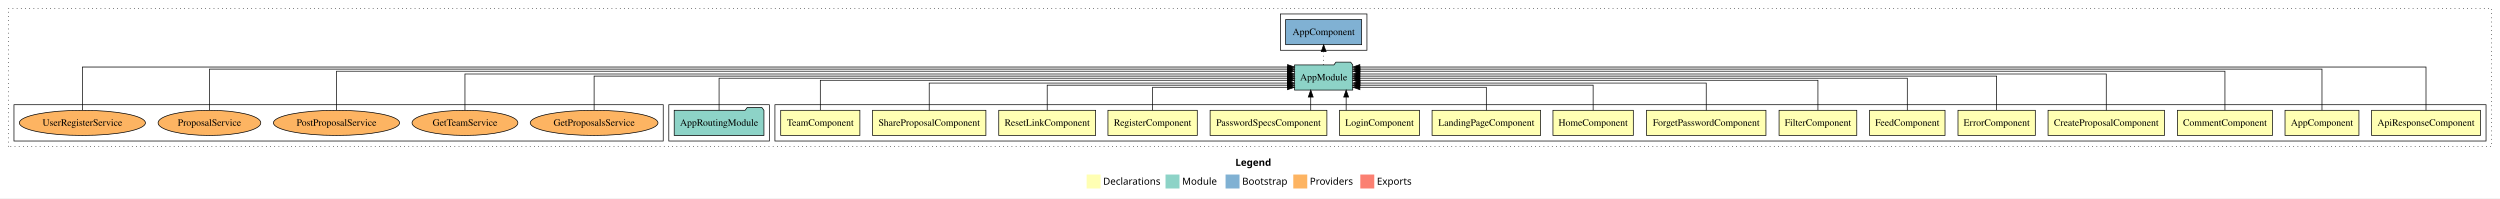
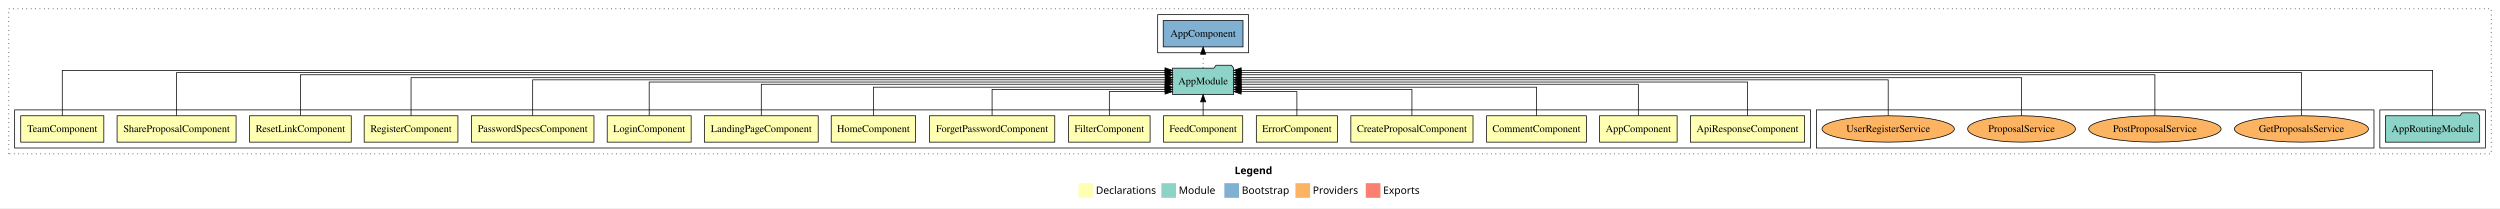
- <svg xmlns="http://www.w3.org/2000/svg" width="3581pt" height="284pt" viewBox="0.00 0.00 3581.00 284.00">
+ <svg xmlns="http://www.w3.org/2000/svg" width="3412pt" height="284pt" viewBox="0.00 0.00 3412.00 284.00">
  <g id="graph0" class="graph" transform="scale(1 1) rotate(0) translate(4 280)">
-     <polygon fill="white" stroke="transparent" points="-4,4 -4,-280 3577,-280 3577,4 -4,4" />
-     <text text-anchor="start" x="1765.51" y="-42.4" font-family="sans-serif" font-weight="bold" font-size="14.00">Legend</text>
-     <polygon fill="#ffffb3" stroke="transparent" points="1552.5,-10 1552.5,-30 1572.5,-30 1572.5,-10 1552.5,-10" />
-     <text text-anchor="start" x="1576.13" y="-15.4" font-family="sans-serif" font-size="14.00">  Declarations</text>
-     <polygon fill="#8dd3c7" stroke="transparent" points="1665.5,-10 1665.5,-30 1685.5,-30 1685.5,-10 1665.5,-10" />
-     <text text-anchor="start" x="1689.23" y="-15.4" font-family="sans-serif" font-size="14.00">  Module</text>
-     <polygon fill="#80b1d3" stroke="transparent" points="1751.5,-10 1751.5,-30 1771.5,-30 1771.5,-10 1751.5,-10" />
-     <text text-anchor="start" x="1775.28" y="-15.4" font-family="sans-serif" font-size="14.00">  Bootstrap</text>
-     <polygon fill="#fdb462" stroke="transparent" points="1848.5,-10 1848.5,-30 1868.5,-30 1868.5,-10 1848.5,-10" />
-     <text text-anchor="start" x="1872.17" y="-15.4" font-family="sans-serif" font-size="14.00">  Providers</text>
-     <polygon fill="#fb8072" stroke="transparent" points="1944.5,-10 1944.5,-30 1964.5,-30 1964.5,-10 1944.5,-10" />
-     <text text-anchor="start" x="1968.23" y="-15.4" font-family="sans-serif" font-size="14.00">  Exports</text>
+     <polygon fill="white" stroke="transparent" points="-4,4 -4,-280 3408,-280 3408,4 -4,4" />
+     <text text-anchor="start" x="1681.01" y="-42.4" font-family="sans-serif" font-weight="bold" font-size="14.00">Legend</text>
+     <polygon fill="#ffffb3" stroke="transparent" points="1468,-10 1468,-30 1488,-30 1488,-10 1468,-10" />
+     <text text-anchor="start" x="1491.63" y="-15.4" font-family="sans-serif" font-size="14.00">  Declarations</text>
+     <polygon fill="#8dd3c7" stroke="transparent" points="1581,-10 1581,-30 1601,-30 1601,-10 1581,-10" />
+     <text text-anchor="start" x="1604.73" y="-15.4" font-family="sans-serif" font-size="14.00">  Module</text>
+     <polygon fill="#80b1d3" stroke="transparent" points="1667,-10 1667,-30 1687,-30 1687,-10 1667,-10" />
+     <text text-anchor="start" x="1690.78" y="-15.4" font-family="sans-serif" font-size="14.00">  Bootstrap</text>
+     <polygon fill="#fdb462" stroke="transparent" points="1764,-10 1764,-30 1784,-30 1784,-10 1764,-10" />
+     <text text-anchor="start" x="1787.67" y="-15.4" font-family="sans-serif" font-size="14.00">  Providers</text>
+     <polygon fill="#fb8072" stroke="transparent" points="1860,-10 1860,-30 1880,-30 1880,-10 1860,-10" />
+     <text text-anchor="start" x="1883.73" y="-15.4" font-family="sans-serif" font-size="14.00">  Exports</text>
    <g id="clust1" class="cluster">
-       <polygon fill="none" stroke="black" stroke-dasharray="1,5" points="8,-70 8,-268 3565,-268 3565,-70 8,-70" />
+       <polygon fill="none" stroke="black" stroke-dasharray="1,5" points="8,-70 8,-268 3396,-268 3396,-70 8,-70" />
+     </g>
+     <g id="clust19" class="cluster">
+       <polygon fill="none" stroke="black" points="3244,-78 3244,-130 3388,-130 3388,-78 3244,-78" />
+     </g>
+     <g id="clust21" class="cluster">
+       <polygon fill="none" stroke="black" points="1576,-208 1576,-260 1700,-260 1700,-208 1576,-208" />
+     </g>
+     <g id="clust22" class="cluster">
+       <polygon fill="none" stroke="black" points="2475,-78 2475,-130 3236,-130 3236,-78 2475,-78" />
    </g>
    <g id="clust2" class="cluster">
-       <polygon fill="none" stroke="black" points="1106,-78 1106,-130 3557,-130 3557,-78 1106,-78" />
-     </g>
-     <g id="clust19" class="cluster">
-       <polygon fill="none" stroke="black" points="954,-78 954,-130 1098,-130 1098,-78 954,-78" />
-     </g>
-     <g id="clust21" class="cluster">
-       <polygon fill="none" stroke="black" points="1830,-208 1830,-260 1954,-260 1954,-208 1830,-208" />
-     </g>
-     <g id="clust22" class="cluster">
-       <polygon fill="none" stroke="black" points="16,-78 16,-130 946,-130 946,-78 16,-78" />
+       <polygon fill="none" stroke="black" points="16,-78 16,-130 2467,-130 2467,-78 16,-78" />
    </g>
    <g id="node1" class="node">
-       <polygon fill="#ffffb3" stroke="black" points="3548.98,-122 3393.02,-122 3393.02,-86 3548.98,-86 3548.98,-122" />
-       <text text-anchor="middle" x="3471" y="-99.8" font-family="Times,serif" font-size="14.00">ApiResponseComponent</text>
+       <polygon fill="#ffffb3" stroke="black" points="2458.98,-122 2303.02,-122 2303.02,-86 2458.98,-86 2458.98,-122" />
+       <text text-anchor="middle" x="2381" y="-99.8" font-family="Times,serif" font-size="14.00">ApiResponseComponent</text>
    </g>
    <g id="node17" class="node">
-       <polygon fill="#8dd3c7" stroke="black" points="1933.66,-187 1930.66,-191 1909.66,-191 1906.66,-187 1850.34,-187 1850.34,-151 1933.66,-151 1933.66,-187" />
-       <text text-anchor="middle" x="1892" y="-164.8" font-family="Times,serif" font-size="14.00">AppModule</text>
+       <polygon fill="#8dd3c7" stroke="black" points="1679.66,-187 1676.66,-191 1655.66,-191 1652.66,-187 1596.34,-187 1596.34,-151 1679.66,-151 1679.66,-187" />
+       <text text-anchor="middle" x="1638" y="-164.8" font-family="Times,serif" font-size="14.00">AppModule</text>
    </g>
    <g id="edge1" class="edge">
-       <path fill="none" stroke="black" d="M3471,-122.15C3471,-145.76 3471,-184 3471,-184 3471,-184 1943.83,-184 1943.83,-184" />
-       <polygon fill="black" stroke="black" points="1943.83,-180.5 1933.83,-184 1943.83,-187.5 1943.83,-180.5" />
+       <path fill="none" stroke="black" d="M2381,-122.17C2381,-141.09 2381,-168 2381,-168 2381,-168 1689.81,-168 1689.81,-168" />
+       <polygon fill="black" stroke="black" points="1689.81,-164.5 1679.81,-168 1689.81,-171.5 1689.81,-164.5" />
    </g>
    <g id="node2" class="node">
-       <polygon fill="#ffffb3" stroke="black" points="3374.94,-122 3269.06,-122 3269.06,-86 3374.94,-86 3374.94,-122" />
-       <text text-anchor="middle" x="3322" y="-99.8" font-family="Times,serif" font-size="14.00">AppComponent</text>
+       <polygon fill="#ffffb3" stroke="black" points="2284.94,-122 2179.06,-122 2179.06,-86 2284.94,-86 2284.94,-122" />
+       <text text-anchor="middle" x="2232" y="-99.8" font-family="Times,serif" font-size="14.00">AppComponent</text>
    </g>
    <g id="edge2" class="edge">
-       <path fill="none" stroke="black" d="M3322,-122.25C3322,-145.02 3322,-181 3322,-181 3322,-181 1944.02,-181 1944.02,-181" />
-       <polygon fill="black" stroke="black" points="1944.02,-177.5 1934.02,-181 1944.02,-184.5 1944.02,-177.5" />
+       <path fill="none" stroke="black" d="M2232,-122.3C2232,-140.27 2232,-165 2232,-165 2232,-165 1689.77,-165 1689.77,-165" />
+       <polygon fill="black" stroke="black" points="1689.77,-161.5 1679.77,-165 1689.77,-168.5 1689.77,-161.5" />
    </g>
    <g id="node3" class="node">
-       <polygon fill="#ffffb3" stroke="black" points="3251.06,-122 3114.94,-122 3114.94,-86 3251.06,-86 3251.06,-122" />
-       <text text-anchor="middle" x="3183" y="-99.8" font-family="Times,serif" font-size="14.00">CommentComponent</text>
+       <polygon fill="#ffffb3" stroke="black" points="2161.06,-122 2024.94,-122 2024.94,-86 2161.06,-86 2161.06,-122" />
+       <text text-anchor="middle" x="2093" y="-99.8" font-family="Times,serif" font-size="14.00">CommentComponent</text>
    </g>
    <g id="edge3" class="edge">
-       <path fill="none" stroke="black" d="M3183,-122.29C3183,-144.21 3183,-178 3183,-178 3183,-178 1943.86,-178 1943.86,-178" />
-       <polygon fill="black" stroke="black" points="1943.86,-174.5 1933.86,-178 1943.86,-181.5 1943.86,-174.5" />
+       <path fill="none" stroke="black" d="M2093,-122.04C2093,-138.73 2093,-161 2093,-161 2093,-161 1689.99,-161 1689.99,-161" />
+       <polygon fill="black" stroke="black" points="1689.99,-157.5 1679.99,-161 1689.99,-164.5 1689.99,-157.5" />
    </g>
    <g id="node4" class="node">
-       <polygon fill="#ffffb3" stroke="black" points="3096.36,-122 2929.64,-122 2929.64,-86 3096.36,-86 3096.36,-122" />
-       <text text-anchor="middle" x="3013" y="-99.8" font-family="Times,serif" font-size="14.00">CreateProposalComponent</text>
+       <polygon fill="#ffffb3" stroke="black" points="2006.36,-122 1839.64,-122 1839.64,-86 2006.36,-86 2006.36,-122" />
+       <text text-anchor="middle" x="1923" y="-99.8" font-family="Times,serif" font-size="14.00">CreateProposalComponent</text>
    </g>
    <g id="edge4" class="edge">
-       <path fill="none" stroke="black" d="M3013,-122.03C3013,-142.77 3013,-174 3013,-174 3013,-174 1943.9,-174 1943.9,-174" />
-       <polygon fill="black" stroke="black" points="1943.9,-170.5 1933.9,-174 1943.9,-177.5 1943.9,-170.5" />
+       <path fill="none" stroke="black" d="M1923,-122.28C1923,-137.95 1923,-158 1923,-158 1923,-158 1689.75,-158 1689.75,-158" />
+       <polygon fill="black" stroke="black" points="1689.75,-154.5 1679.75,-158 1689.75,-161.5 1689.75,-154.5" />
    </g>
    <g id="node5" class="node">
-       <polygon fill="#ffffb3" stroke="black" points="2911.37,-122 2800.63,-122 2800.63,-86 2911.37,-86 2911.37,-122" />
-       <text text-anchor="middle" x="2856" y="-99.8" font-family="Times,serif" font-size="14.00">ErrorComponent</text>
+       <polygon fill="#ffffb3" stroke="black" points="1821.37,-122 1710.63,-122 1710.63,-86 1821.37,-86 1821.37,-122" />
+       <text text-anchor="middle" x="1766" y="-99.8" font-family="Times,serif" font-size="14.00">ErrorComponent</text>
    </g>
    <g id="edge5" class="edge">
-       <path fill="none" stroke="black" d="M2856,-122.31C2856,-142.15 2856,-171 2856,-171 2856,-171 1943.73,-171 1943.73,-171" />
-       <polygon fill="black" stroke="black" points="1943.73,-167.5 1933.73,-171 1943.73,-174.5 1943.73,-167.5" />
+       <path fill="none" stroke="black" d="M1766,-122.12C1766,-136.78 1766,-155 1766,-155 1766,-155 1689.91,-155 1689.91,-155" />
+       <polygon fill="black" stroke="black" points="1689.91,-151.5 1679.91,-155 1689.91,-158.5 1689.91,-151.5" />
    </g>
    <g id="node6" class="node">
-       <polygon fill="#ffffb3" stroke="black" points="2782.05,-122 2673.95,-122 2673.95,-86 2782.05,-86 2782.05,-122" />
-       <text text-anchor="middle" x="2728" y="-99.8" font-family="Times,serif" font-size="14.00">FeedComponent</text>
+       <polygon fill="#ffffb3" stroke="black" points="1692.05,-122 1583.95,-122 1583.95,-86 1692.05,-86 1692.05,-122" />
+       <text text-anchor="middle" x="1638" y="-99.8" font-family="Times,serif" font-size="14.00">FeedComponent</text>
    </g>
    <g id="edge6" class="edge">
-       <path fill="none" stroke="black" d="M2728,-122.17C2728,-141.09 2728,-168 2728,-168 2728,-168 1943.74,-168 1943.74,-168" />
-       <polygon fill="black" stroke="black" points="1943.74,-164.5 1933.74,-168 1943.74,-171.5 1943.74,-164.5" />
+       <path fill="none" stroke="black" d="M1638,-122.11C1638,-122.11 1638,-140.99 1638,-140.99" />
+       <polygon fill="black" stroke="black" points="1634.5,-140.99 1638,-150.99 1641.5,-140.99 1634.5,-140.99" />
    </g>
    <g id="node7" class="node">
-       <polygon fill="#ffffb3" stroke="black" points="2655.66,-122 2544.34,-122 2544.34,-86 2655.66,-86 2655.66,-122" />
-       <text text-anchor="middle" x="2600" y="-99.8" font-family="Times,serif" font-size="14.00">FilterComponent</text>
+       <polygon fill="#ffffb3" stroke="black" points="1565.66,-122 1454.34,-122 1454.34,-86 1565.66,-86 1565.66,-122" />
+       <text text-anchor="middle" x="1510" y="-99.8" font-family="Times,serif" font-size="14.00">FilterComponent</text>
    </g>
    <g id="edge7" class="edge">
-       <path fill="none" stroke="black" d="M2600,-122.3C2600,-140.27 2600,-165 2600,-165 2600,-165 1943.91,-165 1943.91,-165" />
-       <polygon fill="black" stroke="black" points="1943.91,-161.5 1933.91,-165 1943.91,-168.5 1943.91,-161.5" />
+       <path fill="none" stroke="black" d="M1510,-122.12C1510,-136.78 1510,-155 1510,-155 1510,-155 1586.09,-155 1586.09,-155" />
+       <polygon fill="black" stroke="black" points="1586.09,-158.5 1596.09,-155 1586.09,-151.5 1586.09,-158.5" />
    </g>
    <g id="node8" class="node">
-       <polygon fill="#ffffb3" stroke="black" points="2525.54,-122 2354.46,-122 2354.46,-86 2525.54,-86 2525.54,-122" />
-       <text text-anchor="middle" x="2440" y="-99.8" font-family="Times,serif" font-size="14.00">ForgetPasswordComponent</text>
+       <polygon fill="#ffffb3" stroke="black" points="1435.54,-122 1264.46,-122 1264.46,-86 1435.54,-86 1435.54,-122" />
+       <text text-anchor="middle" x="1350" y="-99.8" font-family="Times,serif" font-size="14.00">ForgetPasswordComponent</text>
    </g>
    <g id="edge8" class="edge">
-       <path fill="none" stroke="black" d="M2440,-122.04C2440,-138.73 2440,-161 2440,-161 2440,-161 1944.09,-161 1944.09,-161" />
-       <polygon fill="black" stroke="black" points="1944.09,-157.5 1934.09,-161 1944.09,-164.5 1944.09,-157.5" />
+       <path fill="none" stroke="black" d="M1350,-122.28C1350,-137.95 1350,-158 1350,-158 1350,-158 1586.12,-158 1586.12,-158" />
+       <polygon fill="black" stroke="black" points="1586.12,-161.5 1596.12,-158 1586.12,-154.5 1586.12,-161.5" />
    </g>
    <g id="node9" class="node">
-       <polygon fill="#ffffb3" stroke="black" points="2335.55,-122 2220.45,-122 2220.45,-86 2335.55,-86 2335.55,-122" />
-       <text text-anchor="middle" x="2278" y="-99.8" font-family="Times,serif" font-size="14.00">HomeComponent</text>
+       <polygon fill="#ffffb3" stroke="black" points="1245.55,-122 1130.45,-122 1130.45,-86 1245.55,-86 1245.55,-122" />
+       <text text-anchor="middle" x="1188" y="-99.8" font-family="Times,serif" font-size="14.00">HomeComponent</text>
    </g>
    <g id="edge9" class="edge">
-       <path fill="none" stroke="black" d="M2278,-122.28C2278,-137.95 2278,-158 2278,-158 2278,-158 1943.68,-158 1943.68,-158" />
-       <polygon fill="black" stroke="black" points="1943.68,-154.5 1933.68,-158 1943.68,-161.5 1943.68,-154.5" />
+       <path fill="none" stroke="black" d="M1188,-122.04C1188,-138.73 1188,-161 1188,-161 1188,-161 1586.07,-161 1586.07,-161" />
+       <polygon fill="black" stroke="black" points="1586.07,-164.5 1596.07,-161 1586.07,-157.5 1586.07,-164.5" />
    </g>
    <g id="node10" class="node">
-       <polygon fill="#ffffb3" stroke="black" points="2202.7,-122 2047.3,-122 2047.3,-86 2202.7,-86 2202.7,-122" />
-       <text text-anchor="middle" x="2125" y="-99.8" font-family="Times,serif" font-size="14.00">LandingPageComponent</text>
+       <polygon fill="#ffffb3" stroke="black" points="1112.7,-122 957.3,-122 957.3,-86 1112.7,-86 1112.7,-122" />
+       <text text-anchor="middle" x="1035" y="-99.8" font-family="Times,serif" font-size="14.00">LandingPageComponent</text>
    </g>
    <g id="edge10" class="edge">
-       <path fill="none" stroke="black" d="M2125,-122.12C2125,-136.78 2125,-155 2125,-155 2125,-155 1943.92,-155 1943.92,-155" />
-       <polygon fill="black" stroke="black" points="1943.92,-151.5 1933.92,-155 1943.92,-158.5 1943.92,-151.5" />
+       <path fill="none" stroke="black" d="M1035,-122.3C1035,-140.27 1035,-165 1035,-165 1035,-165 1586.08,-165 1586.08,-165" />
+       <polygon fill="black" stroke="black" points="1586.08,-168.5 1596.08,-165 1586.08,-161.5 1586.08,-168.5" />
    </g>
    <g id="node11" class="node">
-       <polygon fill="#ffffb3" stroke="black" points="2029.28,-122 1914.72,-122 1914.72,-86 2029.28,-86 2029.28,-122" />
-       <text text-anchor="middle" x="1972" y="-99.8" font-family="Times,serif" font-size="14.00">LoginComponent</text>
+       <polygon fill="#ffffb3" stroke="black" points="939.28,-122 824.72,-122 824.72,-86 939.28,-86 939.28,-122" />
+       <text text-anchor="middle" x="882" y="-99.8" font-family="Times,serif" font-size="14.00">LoginComponent</text>
    </g>
    <g id="edge11" class="edge">
-       <path fill="none" stroke="black" d="M1924.22,-122.11C1924.22,-122.11 1924.22,-140.99 1924.22,-140.99" />
-       <polygon fill="black" stroke="black" points="1920.72,-140.99 1924.22,-150.99 1927.72,-140.99 1920.72,-140.99" />
+       <path fill="none" stroke="black" d="M882,-122.17C882,-141.09 882,-168 882,-168 882,-168 1586.28,-168 1586.28,-168" />
+       <polygon fill="black" stroke="black" points="1586.28,-171.5 1596.28,-168 1586.28,-164.5 1586.28,-171.5" />
    </g>
    <g id="node12" class="node">
-       <polygon fill="#ffffb3" stroke="black" points="1896.64,-122 1729.36,-122 1729.36,-86 1896.64,-86 1896.64,-122" />
-       <text text-anchor="middle" x="1813" y="-99.8" font-family="Times,serif" font-size="14.00">PasswordSpecsComponent</text>
+       <polygon fill="#ffffb3" stroke="black" points="806.64,-122 639.36,-122 639.36,-86 806.64,-86 806.64,-122" />
+       <text text-anchor="middle" x="723" y="-99.8" font-family="Times,serif" font-size="14.00">PasswordSpecsComponent</text>
    </g>
    <g id="edge12" class="edge">
-       <path fill="none" stroke="black" d="M1873.5,-122.11C1873.5,-122.11 1873.5,-140.99 1873.5,-140.99" />
-       <polygon fill="black" stroke="black" points="1870,-140.99 1873.5,-150.99 1877,-140.99 1870,-140.99" />
+       <path fill="none" stroke="black" d="M723,-122.31C723,-142.15 723,-171 723,-171 723,-171 1586.31,-171 1586.31,-171" />
+       <polygon fill="black" stroke="black" points="1586.31,-174.5 1596.31,-171 1586.31,-167.5 1586.31,-174.5" />
    </g>
    <g id="node13" class="node">
-       <polygon fill="#ffffb3" stroke="black" points="1710.98,-122 1583.02,-122 1583.02,-86 1710.98,-86 1710.98,-122" />
-       <text text-anchor="middle" x="1647" y="-99.8" font-family="Times,serif" font-size="14.00">RegisterComponent</text>
+       <polygon fill="#ffffb3" stroke="black" points="620.98,-122 493.02,-122 493.02,-86 620.98,-86 620.98,-122" />
+       <text text-anchor="middle" x="557" y="-99.8" font-family="Times,serif" font-size="14.00">RegisterComponent</text>
    </g>
    <g id="edge13" class="edge">
-       <path fill="none" stroke="black" d="M1647,-122.12C1647,-136.78 1647,-155 1647,-155 1647,-155 1840.16,-155 1840.16,-155" />
-       <polygon fill="black" stroke="black" points="1840.16,-158.5 1850.16,-155 1840.16,-151.5 1840.16,-158.5" />
+       <path fill="none" stroke="black" d="M557,-122.03C557,-142.77 557,-174 557,-174 557,-174 1586.29,-174 1586.29,-174" />
+       <polygon fill="black" stroke="black" points="1586.29,-177.5 1596.29,-174 1586.29,-170.5 1586.29,-177.5" />
    </g>
    <g id="node14" class="node">
-       <polygon fill="#ffffb3" stroke="black" points="1565.38,-122 1426.62,-122 1426.62,-86 1565.38,-86 1565.38,-122" />
-       <text text-anchor="middle" x="1496" y="-99.8" font-family="Times,serif" font-size="14.00">ResetLinkComponent</text>
+       <polygon fill="#ffffb3" stroke="black" points="475.38,-122 336.62,-122 336.62,-86 475.38,-86 475.38,-122" />
+       <text text-anchor="middle" x="406" y="-99.8" font-family="Times,serif" font-size="14.00">ResetLinkComponent</text>
    </g>
    <g id="edge14" class="edge">
-       <path fill="none" stroke="black" d="M1496,-122.28C1496,-137.95 1496,-158 1496,-158 1496,-158 1840,-158 1840,-158" />
-       <polygon fill="black" stroke="black" points="1840,-161.5 1850,-158 1840,-154.5 1840,-161.5" />
+       <path fill="none" stroke="black" d="M406,-122.29C406,-144.21 406,-178 406,-178 406,-178 1586.3,-178 1586.3,-178" />
+       <polygon fill="black" stroke="black" points="1586.3,-181.5 1596.3,-178 1586.3,-174.5 1586.3,-181.5" />
    </g>
    <g id="node15" class="node">
-       <polygon fill="#ffffb3" stroke="black" points="1408.2,-122 1245.8,-122 1245.8,-86 1408.2,-86 1408.2,-122" />
-       <text text-anchor="middle" x="1327" y="-99.8" font-family="Times,serif" font-size="14.00">ShareProposalComponent</text>
+       <polygon fill="#ffffb3" stroke="black" points="318.2,-122 155.8,-122 155.8,-86 318.2,-86 318.2,-122" />
+       <text text-anchor="middle" x="237" y="-99.8" font-family="Times,serif" font-size="14.00">ShareProposalComponent</text>
    </g>
    <g id="edge15" class="edge">
-       <path fill="none" stroke="black" d="M1327,-122.04C1327,-138.73 1327,-161 1327,-161 1327,-161 1839.99,-161 1839.99,-161" />
-       <polygon fill="black" stroke="black" points="1839.99,-164.5 1849.99,-161 1839.99,-157.5 1839.99,-164.5" />
+       <path fill="none" stroke="black" d="M237,-122.25C237,-145.02 237,-181 237,-181 237,-181 1586.07,-181 1586.07,-181" />
+       <polygon fill="black" stroke="black" points="1586.07,-184.5 1596.07,-181 1586.07,-177.5 1586.07,-184.5" />
    </g>
    <g id="node16" class="node">
-       <polygon fill="#ffffb3" stroke="black" points="1227.7,-122 1114.3,-122 1114.3,-86 1227.7,-86 1227.7,-122" />
-       <text text-anchor="middle" x="1171" y="-99.8" font-family="Times,serif" font-size="14.00">TeamComponent</text>
+       <polygon fill="#ffffb3" stroke="black" points="137.7,-122 24.3,-122 24.3,-86 137.7,-86 137.7,-122" />
+       <text text-anchor="middle" x="81" y="-99.8" font-family="Times,serif" font-size="14.00">TeamComponent</text>
    </g>
    <g id="edge16" class="edge">
-       <path fill="none" stroke="black" d="M1171,-122.3C1171,-140.27 1171,-165 1171,-165 1171,-165 1840.12,-165 1840.12,-165" />
-       <polygon fill="black" stroke="black" points="1840.12,-168.5 1850.12,-165 1840.12,-161.5 1840.12,-168.5" />
+       <path fill="none" stroke="black" d="M81,-122.15C81,-145.76 81,-184 81,-184 81,-184 1585.95,-184 1585.95,-184" />
+       <polygon fill="black" stroke="black" points="1585.95,-187.5 1595.95,-184 1585.95,-180.5 1585.95,-187.5" />
    </g>
    <g id="node19" class="node">
-       <polygon fill="#80b1d3" stroke="black" points="1946.44,-252 1837.56,-252 1837.56,-216 1946.44,-216 1946.44,-252" />
-       <text text-anchor="middle" x="1892" y="-229.8" font-family="Times,serif" font-size="14.00">AppComponent </text>
+       <polygon fill="#80b1d3" stroke="black" points="1692.44,-252 1583.56,-252 1583.56,-216 1692.44,-216 1692.44,-252" />
+       <text text-anchor="middle" x="1638" y="-229.8" font-family="Times,serif" font-size="14.00">AppComponent </text>
    </g>
    <g id="edge18" class="edge">
-       <path fill="none" stroke="black" stroke-dasharray="1,5" d="M1892,-187.11C1892,-187.11 1892,-205.99 1892,-205.99" />
-       <polygon fill="black" stroke="black" points="1888.5,-205.99 1892,-215.99 1895.5,-205.99 1888.5,-205.99" />
+       <path fill="none" stroke="black" stroke-dasharray="1,5" d="M1638,-187.11C1638,-187.11 1638,-205.99 1638,-205.99" />
+       <polygon fill="black" stroke="black" points="1634.5,-205.99 1638,-215.99 1641.5,-205.99 1634.5,-205.99" />
    </g>
    <g id="node18" class="node">
-       <polygon fill="#8dd3c7" stroke="black" points="1090.27,-122 1087.27,-126 1066.27,-126 1063.27,-122 961.73,-122 961.73,-86 1090.27,-86 1090.27,-122" />
-       <text text-anchor="middle" x="1026" y="-99.8" font-family="Times,serif" font-size="14.00">AppRoutingModule</text>
+       <polygon fill="#8dd3c7" stroke="black" points="3380.27,-122 3377.27,-126 3356.27,-126 3353.27,-122 3251.73,-122 3251.73,-86 3380.27,-86 3380.27,-122" />
+       <text text-anchor="middle" x="3316" y="-99.8" font-family="Times,serif" font-size="14.00">AppRoutingModule</text>
    </g>
    <g id="edge17" class="edge">
-       <path fill="none" stroke="black" d="M1026,-122.17C1026,-141.09 1026,-168 1026,-168 1026,-168 1840.23,-168 1840.23,-168" />
-       <polygon fill="black" stroke="black" points="1840.23,-171.5 1850.23,-168 1840.23,-164.5 1840.23,-171.5" />
+       <path fill="none" stroke="black" d="M3316,-122.15C3316,-145.76 3316,-184 3316,-184 3316,-184 1689.9,-184 1689.9,-184" />
+       <polygon fill="black" stroke="black" points="1689.9,-180.5 1679.9,-184 1689.9,-187.5 1689.9,-180.5" />
    </g>
    <g id="node20" class="node">
-       <ellipse fill="#fdb462" stroke="black" cx="847" cy="-104" rx="91.47" ry="18" />
-       <text text-anchor="middle" x="847" y="-99.8" font-family="Times,serif" font-size="14.00">GetProposalsService</text>
+       <ellipse fill="#fdb462" stroke="black" cx="3137" cy="-104" rx="91.47" ry="18" />
+       <text text-anchor="middle" x="3137" y="-99.8" font-family="Times,serif" font-size="14.00">GetProposalsService</text>
    </g>
    <g id="edge19" class="edge">
-       <path fill="none" stroke="black" d="M847,-122.31C847,-142.15 847,-171 847,-171 847,-171 1840.07,-171 1840.07,-171" />
-       <polygon fill="black" stroke="black" points="1840.07,-174.5 1850.07,-171 1840.07,-167.5 1840.07,-174.5" />
+       <path fill="none" stroke="black" d="M3137,-122.25C3137,-145.02 3137,-181 3137,-181 3137,-181 1690.05,-181 1690.05,-181" />
+       <polygon fill="black" stroke="black" points="1690.05,-177.5 1680.05,-181 1690.05,-184.5 1690.05,-177.5" />
    </g>
    <g id="node21" class="node">
-       <ellipse fill="#fdb462" stroke="black" cx="662" cy="-104" rx="75.84" ry="18" />
-       <text text-anchor="middle" x="662" y="-99.8" font-family="Times,serif" font-size="14.00">GetTeamService</text>
+       <ellipse fill="#fdb462" stroke="black" cx="2937" cy="-104" rx="90.34" ry="18" />
+       <text text-anchor="middle" x="2937" y="-99.8" font-family="Times,serif" font-size="14.00">PostProposalService</text>
    </g>
    <g id="edge20" class="edge">
-       <path fill="none" stroke="black" d="M662,-122.03C662,-142.77 662,-174 662,-174 662,-174 1840.02,-174 1840.02,-174" />
-       <polygon fill="black" stroke="black" points="1840.02,-177.5 1850.02,-174 1840.02,-170.5 1840.02,-177.5" />
+       <path fill="none" stroke="black" d="M2937,-122.29C2937,-144.21 2937,-178 2937,-178 2937,-178 1689.75,-178 1689.75,-178" />
+       <polygon fill="black" stroke="black" points="1689.75,-174.5 1679.75,-178 1689.75,-181.5 1689.75,-174.5" />
    </g>
    <g id="node22" class="node">
-       <ellipse fill="#fdb462" stroke="black" cx="478" cy="-104" rx="90.34" ry="18" />
-       <text text-anchor="middle" x="478" y="-99.8" font-family="Times,serif" font-size="14.00">PostProposalService</text>
+       <ellipse fill="#fdb462" stroke="black" cx="2755" cy="-104" rx="73.57" ry="18" />
+       <text text-anchor="middle" x="2755" y="-99.8" font-family="Times,serif" font-size="14.00">ProposalService</text>
    </g>
    <g id="edge21" class="edge">
-       <path fill="none" stroke="black" d="M478,-122.29C478,-144.21 478,-178 478,-178 478,-178 1840.07,-178 1840.07,-178" />
-       <polygon fill="black" stroke="black" points="1840.07,-181.5 1850.07,-178 1840.07,-174.5 1840.07,-181.5" />
+       <path fill="none" stroke="black" d="M2755,-122.03C2755,-142.77 2755,-174 2755,-174 2755,-174 1689.75,-174 1689.75,-174" />
+       <polygon fill="black" stroke="black" points="1689.75,-170.5 1679.75,-174 1689.75,-177.5 1689.75,-170.5" />
    </g>
    <g id="node23" class="node">
-       <ellipse fill="#fdb462" stroke="black" cx="296" cy="-104" rx="73.57" ry="18" />
-       <text text-anchor="middle" x="296" y="-99.8" font-family="Times,serif" font-size="14.00">ProposalService</text>
+       <ellipse fill="#fdb462" stroke="black" cx="2573" cy="-104" rx="90.3" ry="18" />
+       <text text-anchor="middle" x="2573" y="-99.8" font-family="Times,serif" font-size="14.00">UserRegisterService</text>
    </g>
    <g id="edge22" class="edge">
-       <path fill="none" stroke="black" d="M296,-122.25C296,-145.02 296,-181 296,-181 296,-181 1840.13,-181 1840.13,-181" />
-       <polygon fill="black" stroke="black" points="1840.13,-184.5 1850.13,-181 1840.13,-177.5 1840.13,-184.5" />
-     </g>
-     <g id="node24" class="node">
-       <ellipse fill="#fdb462" stroke="black" cx="114" cy="-104" rx="90.3" ry="18" />
-       <text text-anchor="middle" x="114" y="-99.8" font-family="Times,serif" font-size="14.00">UserRegisterService</text>
-     </g>
-     <g id="edge23" class="edge">
-       <path fill="none" stroke="black" d="M114,-122.15C114,-145.76 114,-184 114,-184 114,-184 1840.24,-184 1840.24,-184" />
-       <polygon fill="black" stroke="black" points="1840.24,-187.5 1850.24,-184 1840.24,-180.5 1840.24,-187.5" />
+       <path fill="none" stroke="black" d="M2573,-122.31C2573,-142.15 2573,-171 2573,-171 2573,-171 1689.69,-171 1689.69,-171" />
+       <polygon fill="black" stroke="black" points="1689.69,-167.5 1679.69,-171 1689.69,-174.5 1689.69,-167.5" />
    </g>
  </g>
</svg>
